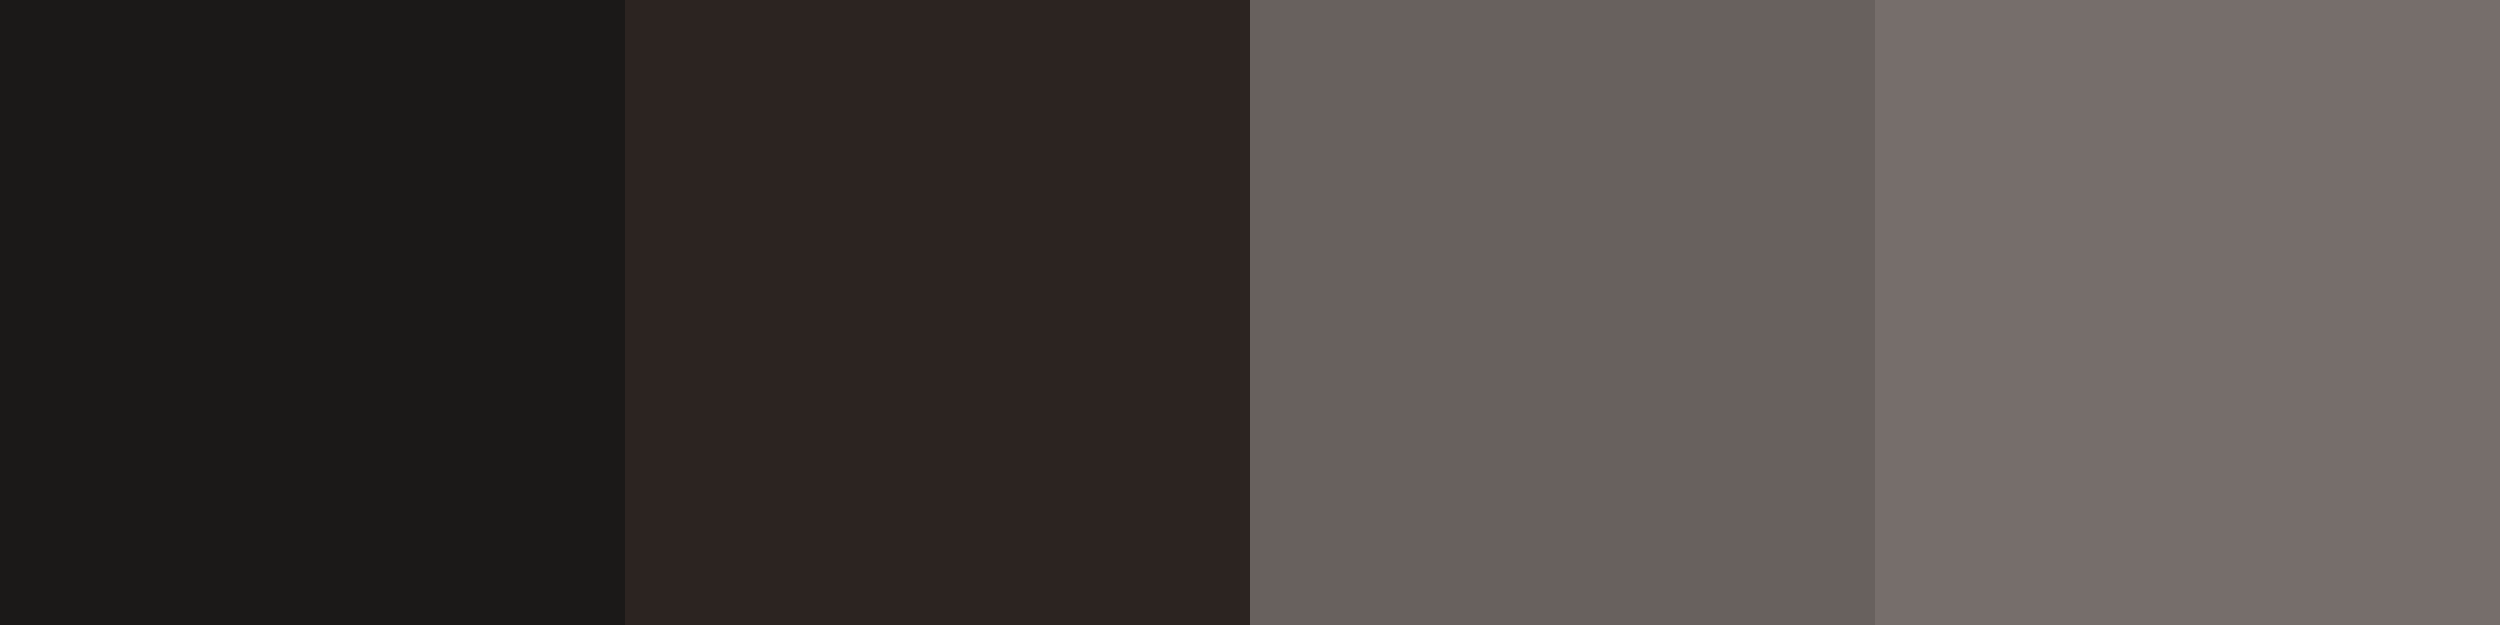
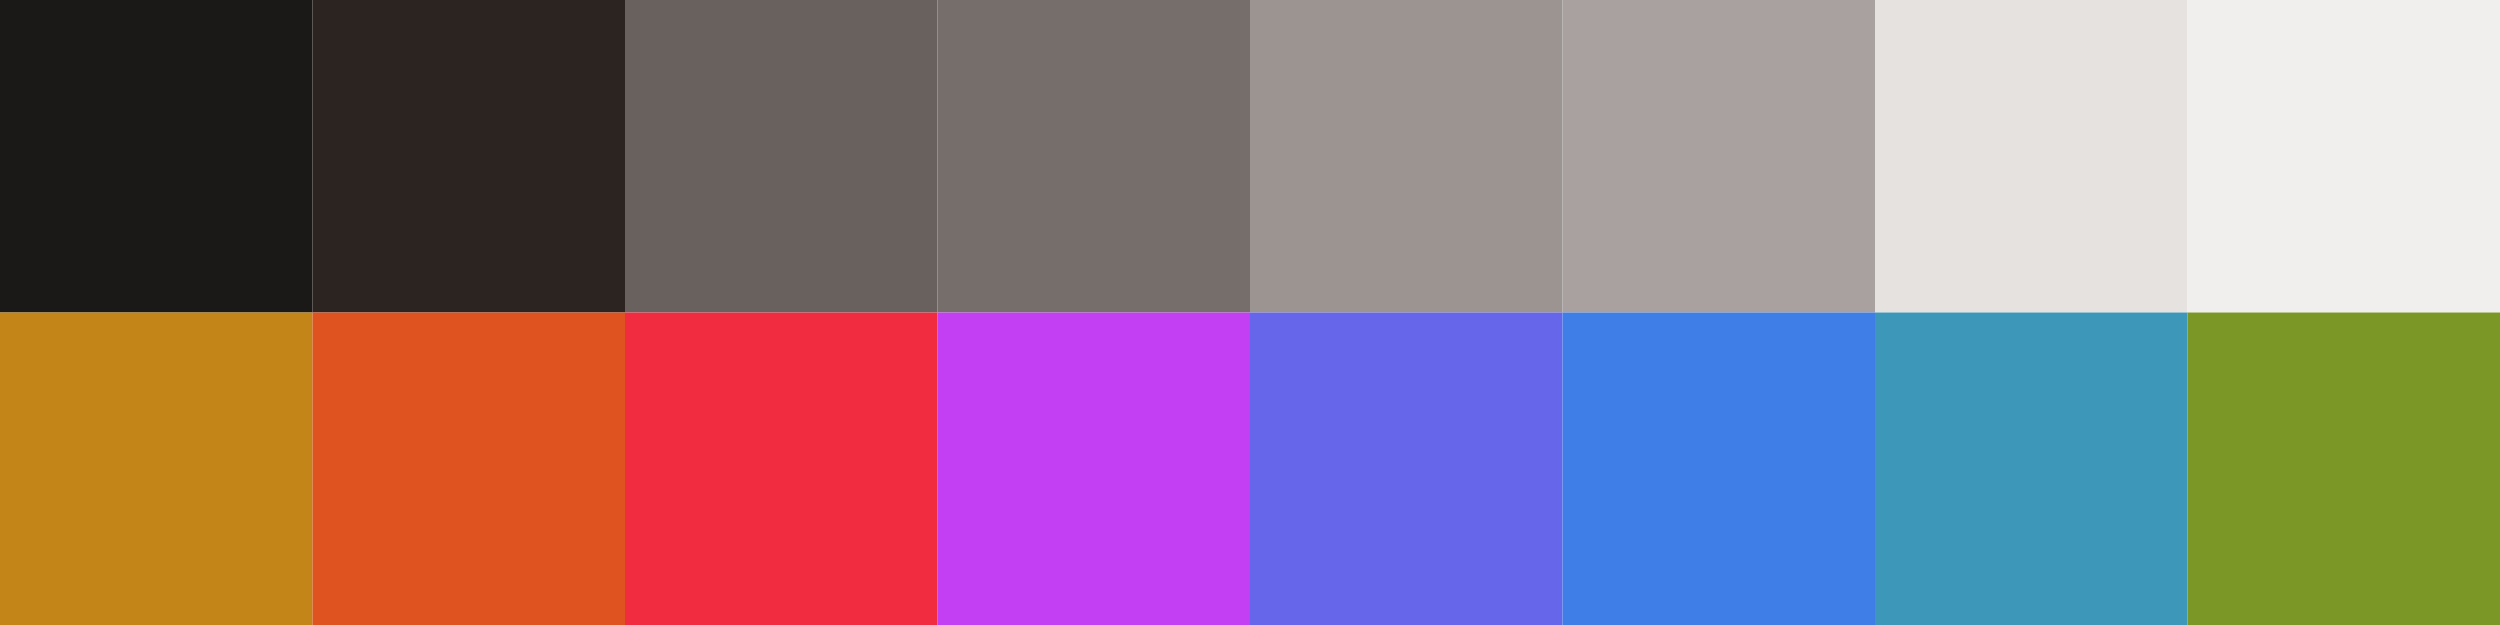
<svg xmlns="http://www.w3.org/2000/svg" version="1.1" viewBox="0 0 1200 300">
  <g>
-     <rect x="0" y="0" width="300" height="300" fill="#1b1918" />
-     <rect x="300" y="0" width="300" height="300" fill="#2c2421" />
-     <rect x="600" y="0" width="300" height="300" fill="#68615e" />
-     <rect x="900" y="0" width="300" height="300" fill="#766e6b" />
-     <rect x="0" y="300" width="300" height="300" fill="#9c9491" />
-     <rect x="300" y="300" width="300" height="300" fill="#a8a19f" />
-     <rect x="600" y="300" width="300" height="300" fill="#e6e2e0" />
-     <rect x="900" y="300" width="300" height="300" fill="#f1efee" />
-     <rect x="0" y="600" width="300" height="300" fill="#c38418" />
-     <rect x="300" y="600" width="300" height="300" fill="#df5320" />
-     <rect x="600" y="600" width="300" height="300" fill="#f22c40" />
-     <rect x="900" y="600" width="300" height="300" fill="#c33ff3" />
-     <rect x="0" y="900" width="300" height="300" fill="#6666ea" />
-     <rect x="300" y="900" width="300" height="300" fill="#407ee7" />
-     <rect x="600" y="900" width="300" height="300" fill="#3d97b8" />
-     <rect x="900" y="900" width="300" height="300" fill="#7b9726" />
+     <rect x="0" y="0" width="150" height="150" fill="#1b1918" />
+     <rect x="150" y="0" width="150" height="150" fill="#2c2421" />
+     <rect x="300" y="0" width="150" height="150" fill="#68615e" />
+     <rect x="450" y="0" width="150" height="150" fill="#766e6b" />
+     <rect x="600" y="0" width="150" height="150" fill="#9c9491" />
+     <rect x="750" y="0" width="150" height="150" fill="#a8a19f" />
+     <rect x="900" y="0" width="150" height="150" fill="#e6e2e0" />
+     <rect x="1050" y="0" width="150" height="150" fill="#f1efee" />
+     <rect x="0" y="150" width="150" height="150" fill="#c38418" />
+     <rect x="150" y="150" width="150" height="150" fill="#df5320" />
+     <rect x="300" y="150" width="150" height="150" fill="#f22c40" />
+     <rect x="450" y="150" width="150" height="150" fill="#c33ff3" />
+     <rect x="600" y="150" width="150" height="150" fill="#6666ea" />
+     <rect x="750" y="150" width="150" height="150" fill="#407ee7" />
+     <rect x="900" y="150" width="150" height="150" fill="#3d97b8" />
+     <rect x="1050" y="150" width="150" height="150" fill="#7b9726" />
  </g>
</svg>
